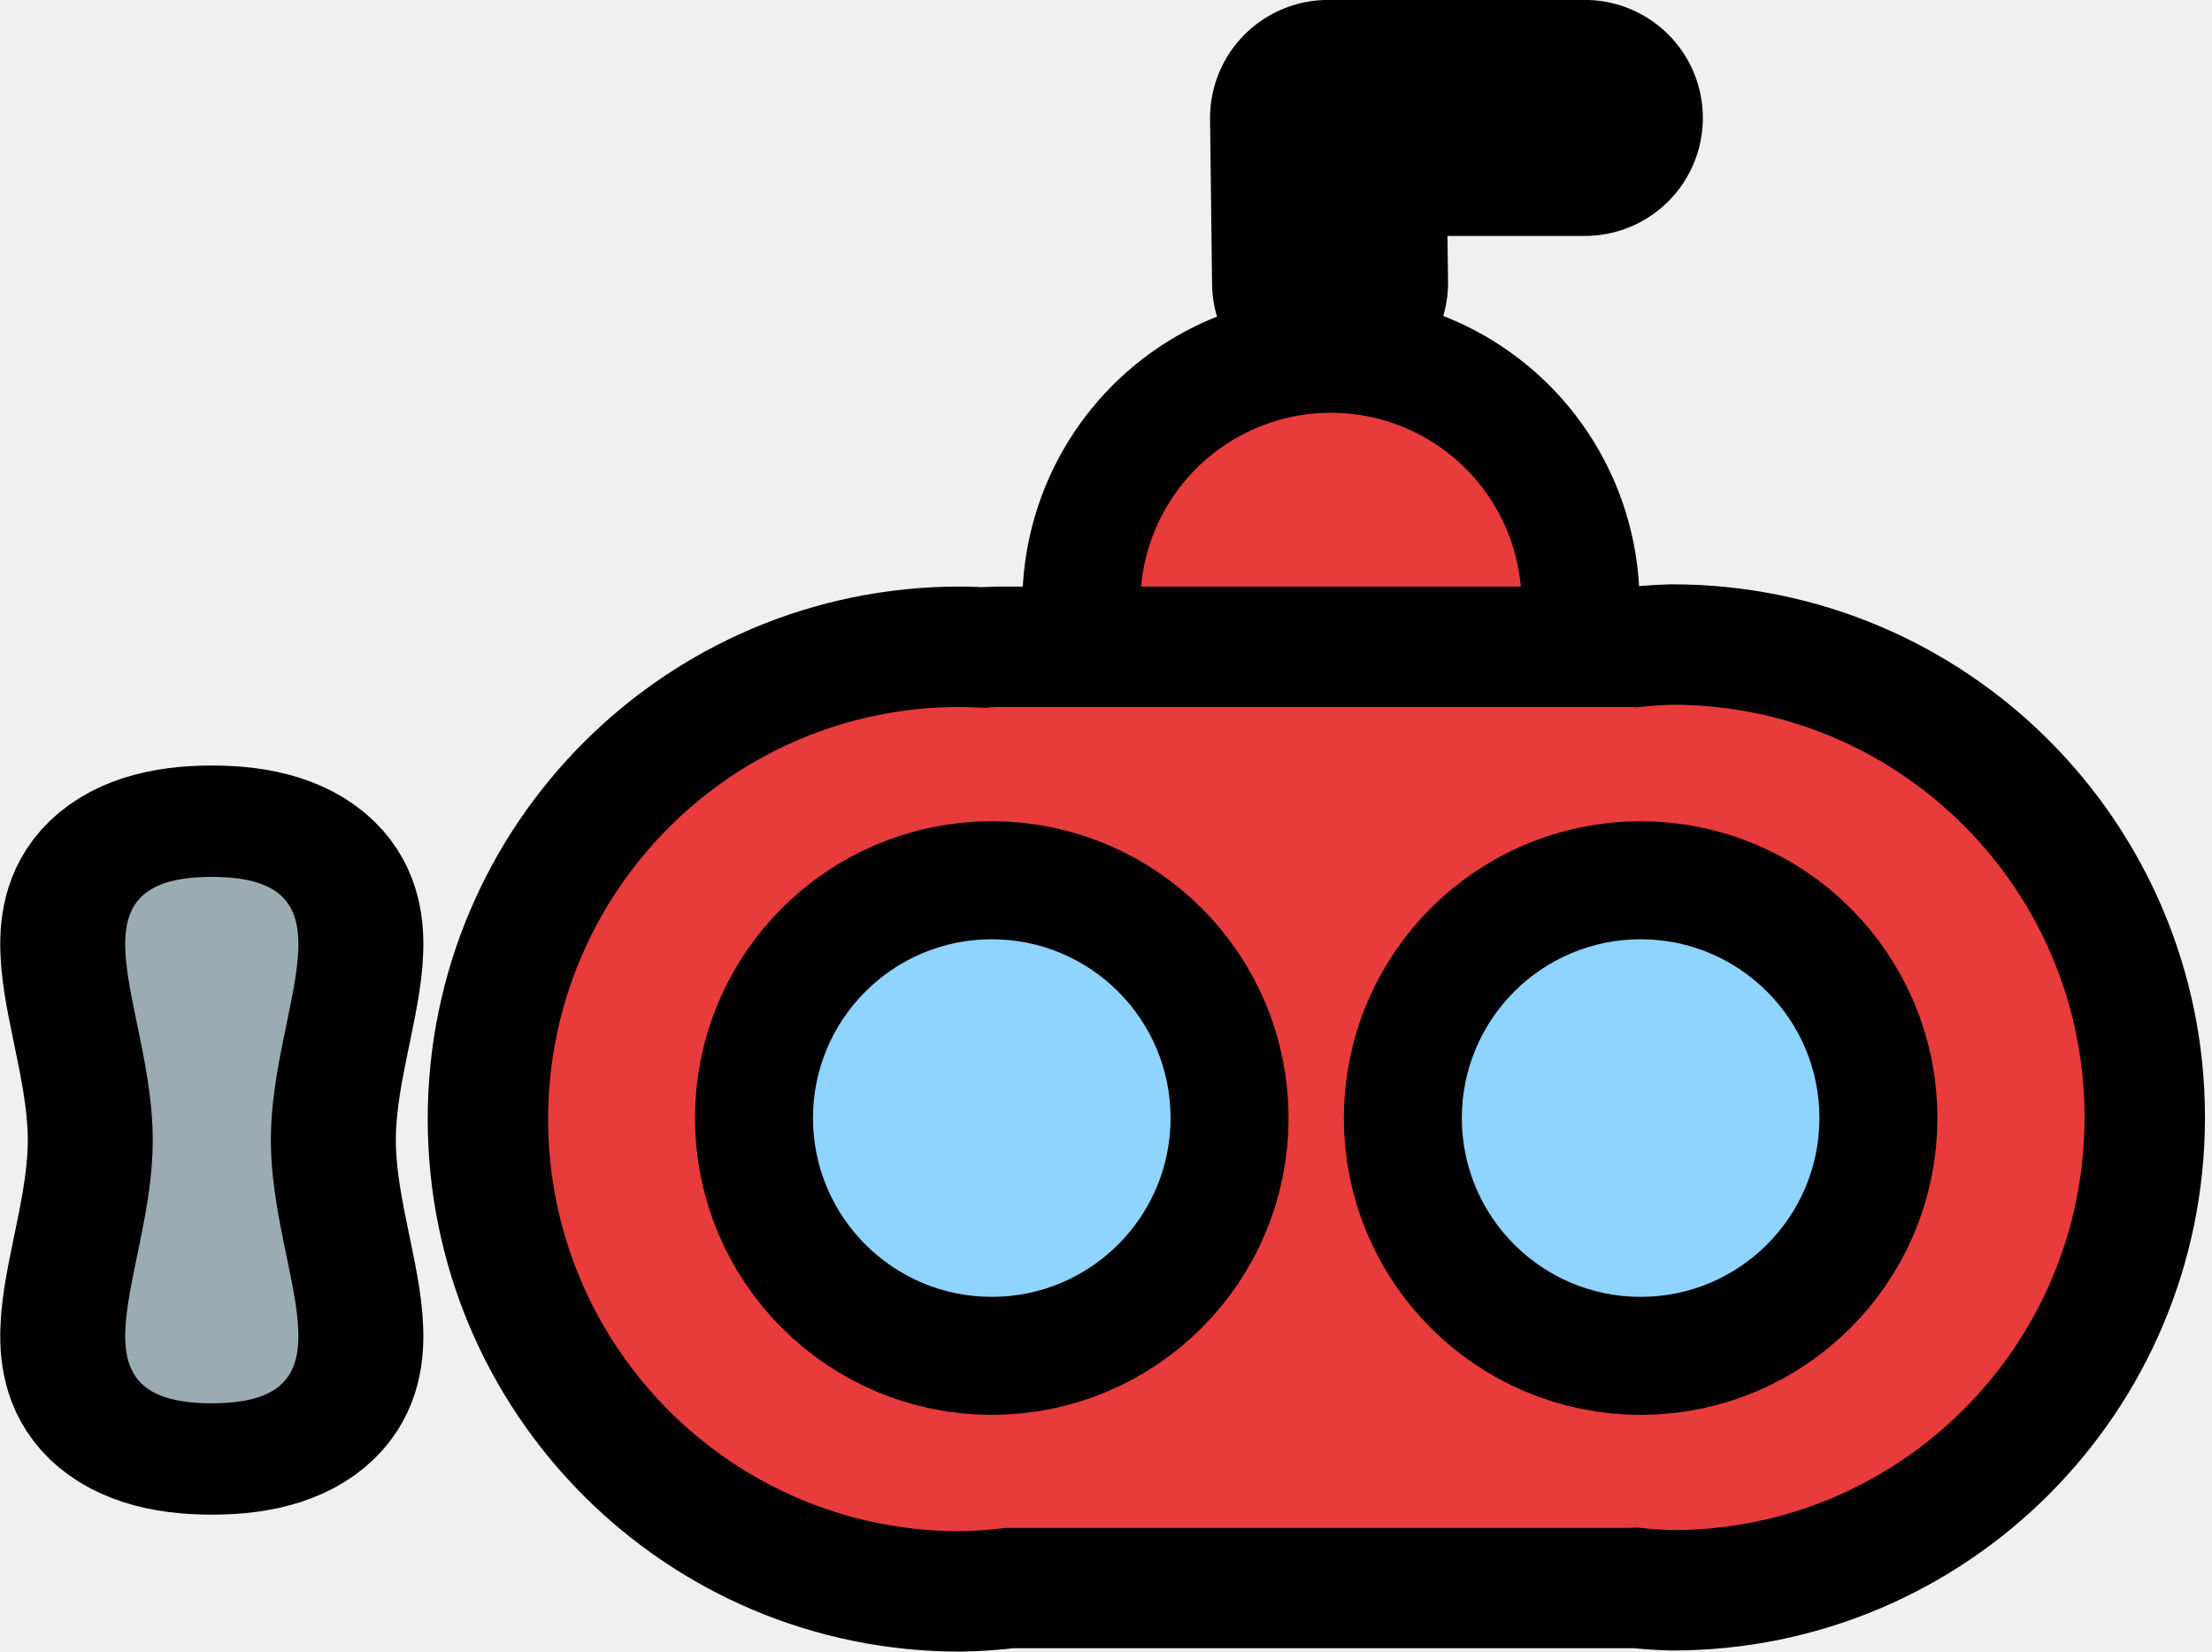
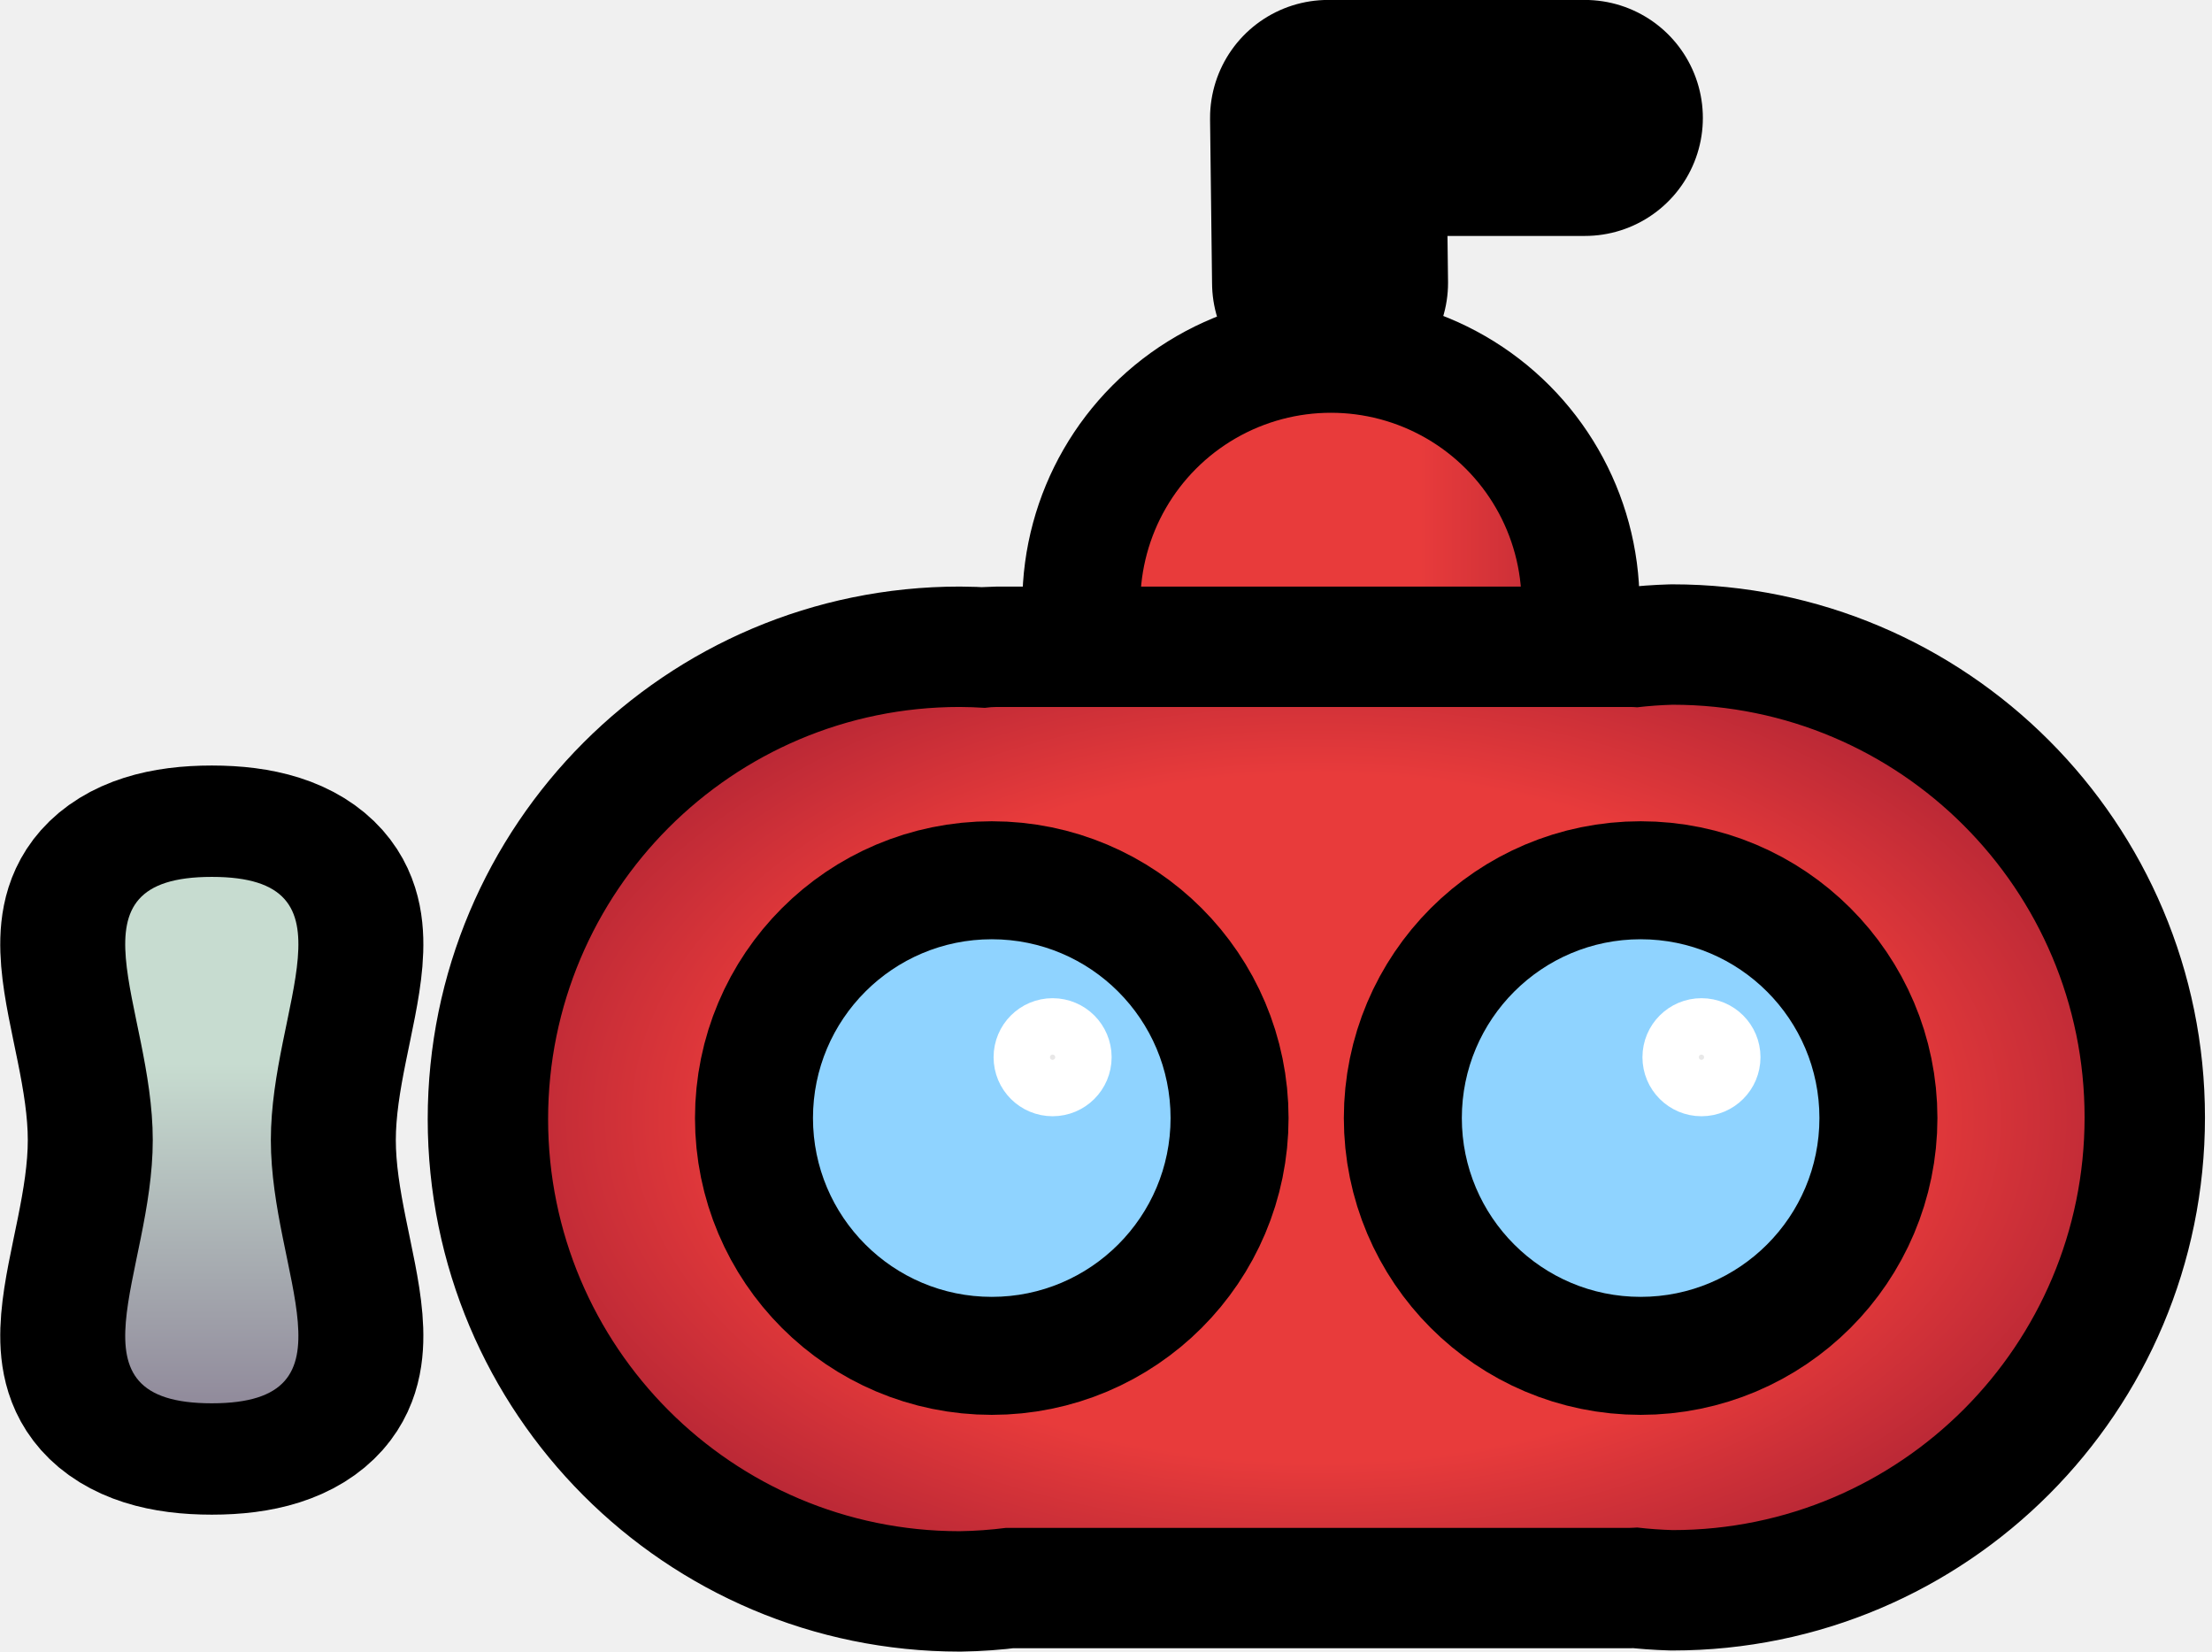
- <svg xmlns="http://www.w3.org/2000/svg" width="75" height="56" viewBox="0 0 19.844 14.817" version="1.1" id="svg1">
+ <svg xmlns="http://www.w3.org/2000/svg" xmlns:xlink="http://www.w3.org/1999/xlink" width="75" height="56" viewBox="0 0 19.844 14.817" version="1.1" id="svg1">
  <defs id="defs1">
+     <linearGradient id="linearGradient14">
+       <stop style="stop-color:#7f708a;stop-opacity:1;" offset="0" id="stop15" />
+       <stop style="stop-color:#c7dcd0;stop-opacity:1;" offset="0.602" id="stop16" />
+     </linearGradient>
+     <linearGradient id="linearGradient12">
+       <stop style="stop-color:#e83b3b;stop-opacity:1;" offset="0.644" id="stop13" />
+       <stop style="stop-color:#ae2334;stop-opacity:1;" offset="1" id="stop14" />
+     </linearGradient>
    <linearGradient id="swatch2">
      <stop style="stop-color:#000000;stop-opacity:1;" offset="0" id="stop2" />
    </linearGradient>
+     <radialGradient xlink:href="#linearGradient12" id="radialGradient14" cx="11.808" cy="10.029" fx="11.808" fy="10.029" r="7.972" gradientTransform="matrix(1,0,0,0.6005202,0,4.006563)" gradientUnits="userSpaceOnUse" />
+     <linearGradient xlink:href="#linearGradient14" id="linearGradient16" x1="-6.848" y1="-4.4408921e-16" x2="6.848" y2="-4.4408921e-16" gradientUnits="userSpaceOnUse" />
+     <linearGradient xlink:href="#linearGradient12" id="linearGradient26" x1="9.172" y1="-4.559" x2="14.709" y2="-4.559" gradientUnits="userSpaceOnUse" />
  </defs>
  <g id="layer1">
-     <path style="fill:#9babb2;fill-opacity:1;stroke:#000000;stroke-width:4.072;stroke-linecap:round;stroke-linejoin:round;stroke-dasharray:none;stroke-opacity:1;paint-order:stroke markers fill" id="path2" d="M 2.5785215e-8,0.962 C -2.453,0.962 -4.812,2.453 -4.812,2.5785215e-7 -4.812,-2.453 -2.453,-0.962 -2.5785215e-8,-0.962 2.453,-0.962 4.812,-2.453 4.812,-2.5785215e-7 4.812,2.453 2.453,0.962 2.5785215e-8,0.962 Z" transform="matrix(0,-0.490677,0.5506291,0,1.900069,10.22746)" />
-     <path style="fill:#e83b3b;fill-opacity:1;stroke:#000000;stroke-width:2.117;stroke-linejoin:miter;stroke-miterlimit:4;stroke-dasharray:none;paint-order:stroke fill markers" id="path3" d="m 13.65,-5.413 a 1.71,1.71 0 0 1 -0.855,1.481 1.71,1.71 0 0 1 -1.71,-1e-7 1.71,1.71 0 0 1 -0.855,-1.481 h 1.71 z" transform="scale(1,-1)" />
+     <path style="fill:url(#linearGradient16);fill-opacity:1;stroke:#000000;stroke-width:4.072;stroke-linecap:round;stroke-linejoin:round;stroke-dasharray:none;stroke-opacity:1;paint-order:stroke markers fill" id="path2" d="M 2.5785215e-8,0.962 C -2.453,0.962 -4.812,2.453 -4.812,2.5785215e-7 -4.812,-2.453 -2.453,-0.962 -2.5785215e-8,-0.962 2.453,-0.962 4.812,-2.453 4.812,-2.5785215e-7 4.812,2.453 2.453,0.962 2.5785215e-8,0.962 Z" transform="matrix(0,-0.490677,0.5506291,0,1.900069,10.22746)" />
+     <path style="fill-opacity:1;stroke:#000000;stroke-width:2.117;stroke-linejoin:miter;stroke-miterlimit:4;stroke-dasharray:none;paint-order:stroke fill markers;fill:url(#linearGradient26);stroke-opacity:1" id="path3" d="m 13.65,-5.413 a 1.71,1.71 0 0 1 -0.855,1.481 1.71,1.71 0 0 1 -1.71,-1e-7 1.71,1.71 0 0 1 -0.855,-1.481 h 1.71 z" transform="scale(1,-1)" />
    <path style="fill:#e83b3b;fill-opacity:0;stroke:#000000;stroke-width:2.117;stroke-linecap:round;stroke-linejoin:round;stroke-miterlimit:4;stroke-dasharray:none;paint-order:stroke fill markers" d="M 11.932,2.537 11.914,1.058 h 2.304" id="path4" />
-     <path id="rect1" style="fill:#e83b3b;fill-opacity:1;stroke:#000000;stroke-width:2.16;stroke-linecap:round;stroke-linejoin:round;stroke-dasharray:none;paint-order:stroke fill markers" d="m 15.004,6.322 a 3.696,3.702 0 0 0 -0.317,0.023 c -0.021,-0.002 -0.043,-0.003 -0.065,-0.003 H 8.944 c -0.037,0 -0.073,0.003 -0.109,0.008 a 3.692,3.698 0 0 0 -0.227,-0.008 3.692,3.698 0 0 0 -3.691,3.697 3.692,3.698 0 0 0 3.691,3.697 3.692,3.698 0 0 0 0.418,-0.03 h 5.597 c 0.022,0 0.043,-0.002 0.065,-0.003 a 3.696,3.702 0 0 0 0.317,0.023 3.696,3.702 0 0 0 3.696,-3.702 3.696,3.702 0 0 0 -3.696,-3.702 z" />
+     <path id="rect1" style="fill:url(#radialGradient14);fill-opacity:1;stroke:#000000;stroke-width:2.16;stroke-linecap:round;stroke-linejoin:round;stroke-dasharray:none;paint-order:stroke fill markers;fill-rule:nonzero" d="m 15.004,6.322 a 3.696,3.702 0 0 0 -0.317,0.023 c -0.021,-0.002 -0.043,-0.003 -0.065,-0.003 H 8.944 c -0.037,0 -0.073,0.003 -0.109,0.008 a 3.692,3.698 0 0 0 -0.227,-0.008 3.692,3.698 0 0 0 -3.691,3.697 3.692,3.698 0 0 0 3.691,3.697 3.692,3.698 0 0 0 0.418,-0.03 h 5.597 c 0.022,0 0.043,-0.002 0.065,-0.003 a 3.696,3.702 0 0 0 0.317,0.023 3.696,3.702 0 0 0 3.696,-3.702 3.696,3.702 0 0 0 -3.696,-3.702 z" />
    <g id="g6" transform="translate(-5.389744,1.562786)">
      <ellipse style="fill:#8fd3ff;fill-opacity:1;stroke:#000000;stroke-width:2.117;stroke-linecap:round;stroke-linejoin:round;stroke-miterlimit:4;stroke-dasharray:none;paint-order:stroke fill markers" id="path5" cx="20.108" cy="8.467" rx="1.604" ry="1.604" />
      <ellipse style="fill:#8fd3ff;fill-opacity:1;stroke:#000000;stroke-width:2.117;stroke-linecap:round;stroke-linejoin:round;stroke-miterlimit:4;stroke-dasharray:none;paint-order:stroke fill markers" id="path5-6" cx="14.287" cy="8.467" rx="1.604" ry="1.604" />
    </g>
+     <ellipse style="fill:#e8e8e8;fill-opacity:1;fill-rule:nonzero;stroke:#ffffff;stroke-width:0.553;stroke-linecap:round;stroke-linejoin:round" id="path16" cx="15.264" cy="9.484" rx="0.253" ry="0.253" />
+     <ellipse style="fill:#e8e7e7;fill-opacity:1;fill-rule:nonzero;stroke:#ffffff;stroke-width:0.553;stroke-linecap:round;stroke-linejoin:round" id="path16-5" cx="9.443" cy="9.484" rx="0.253" ry="0.253" />
  </g>
</svg>
